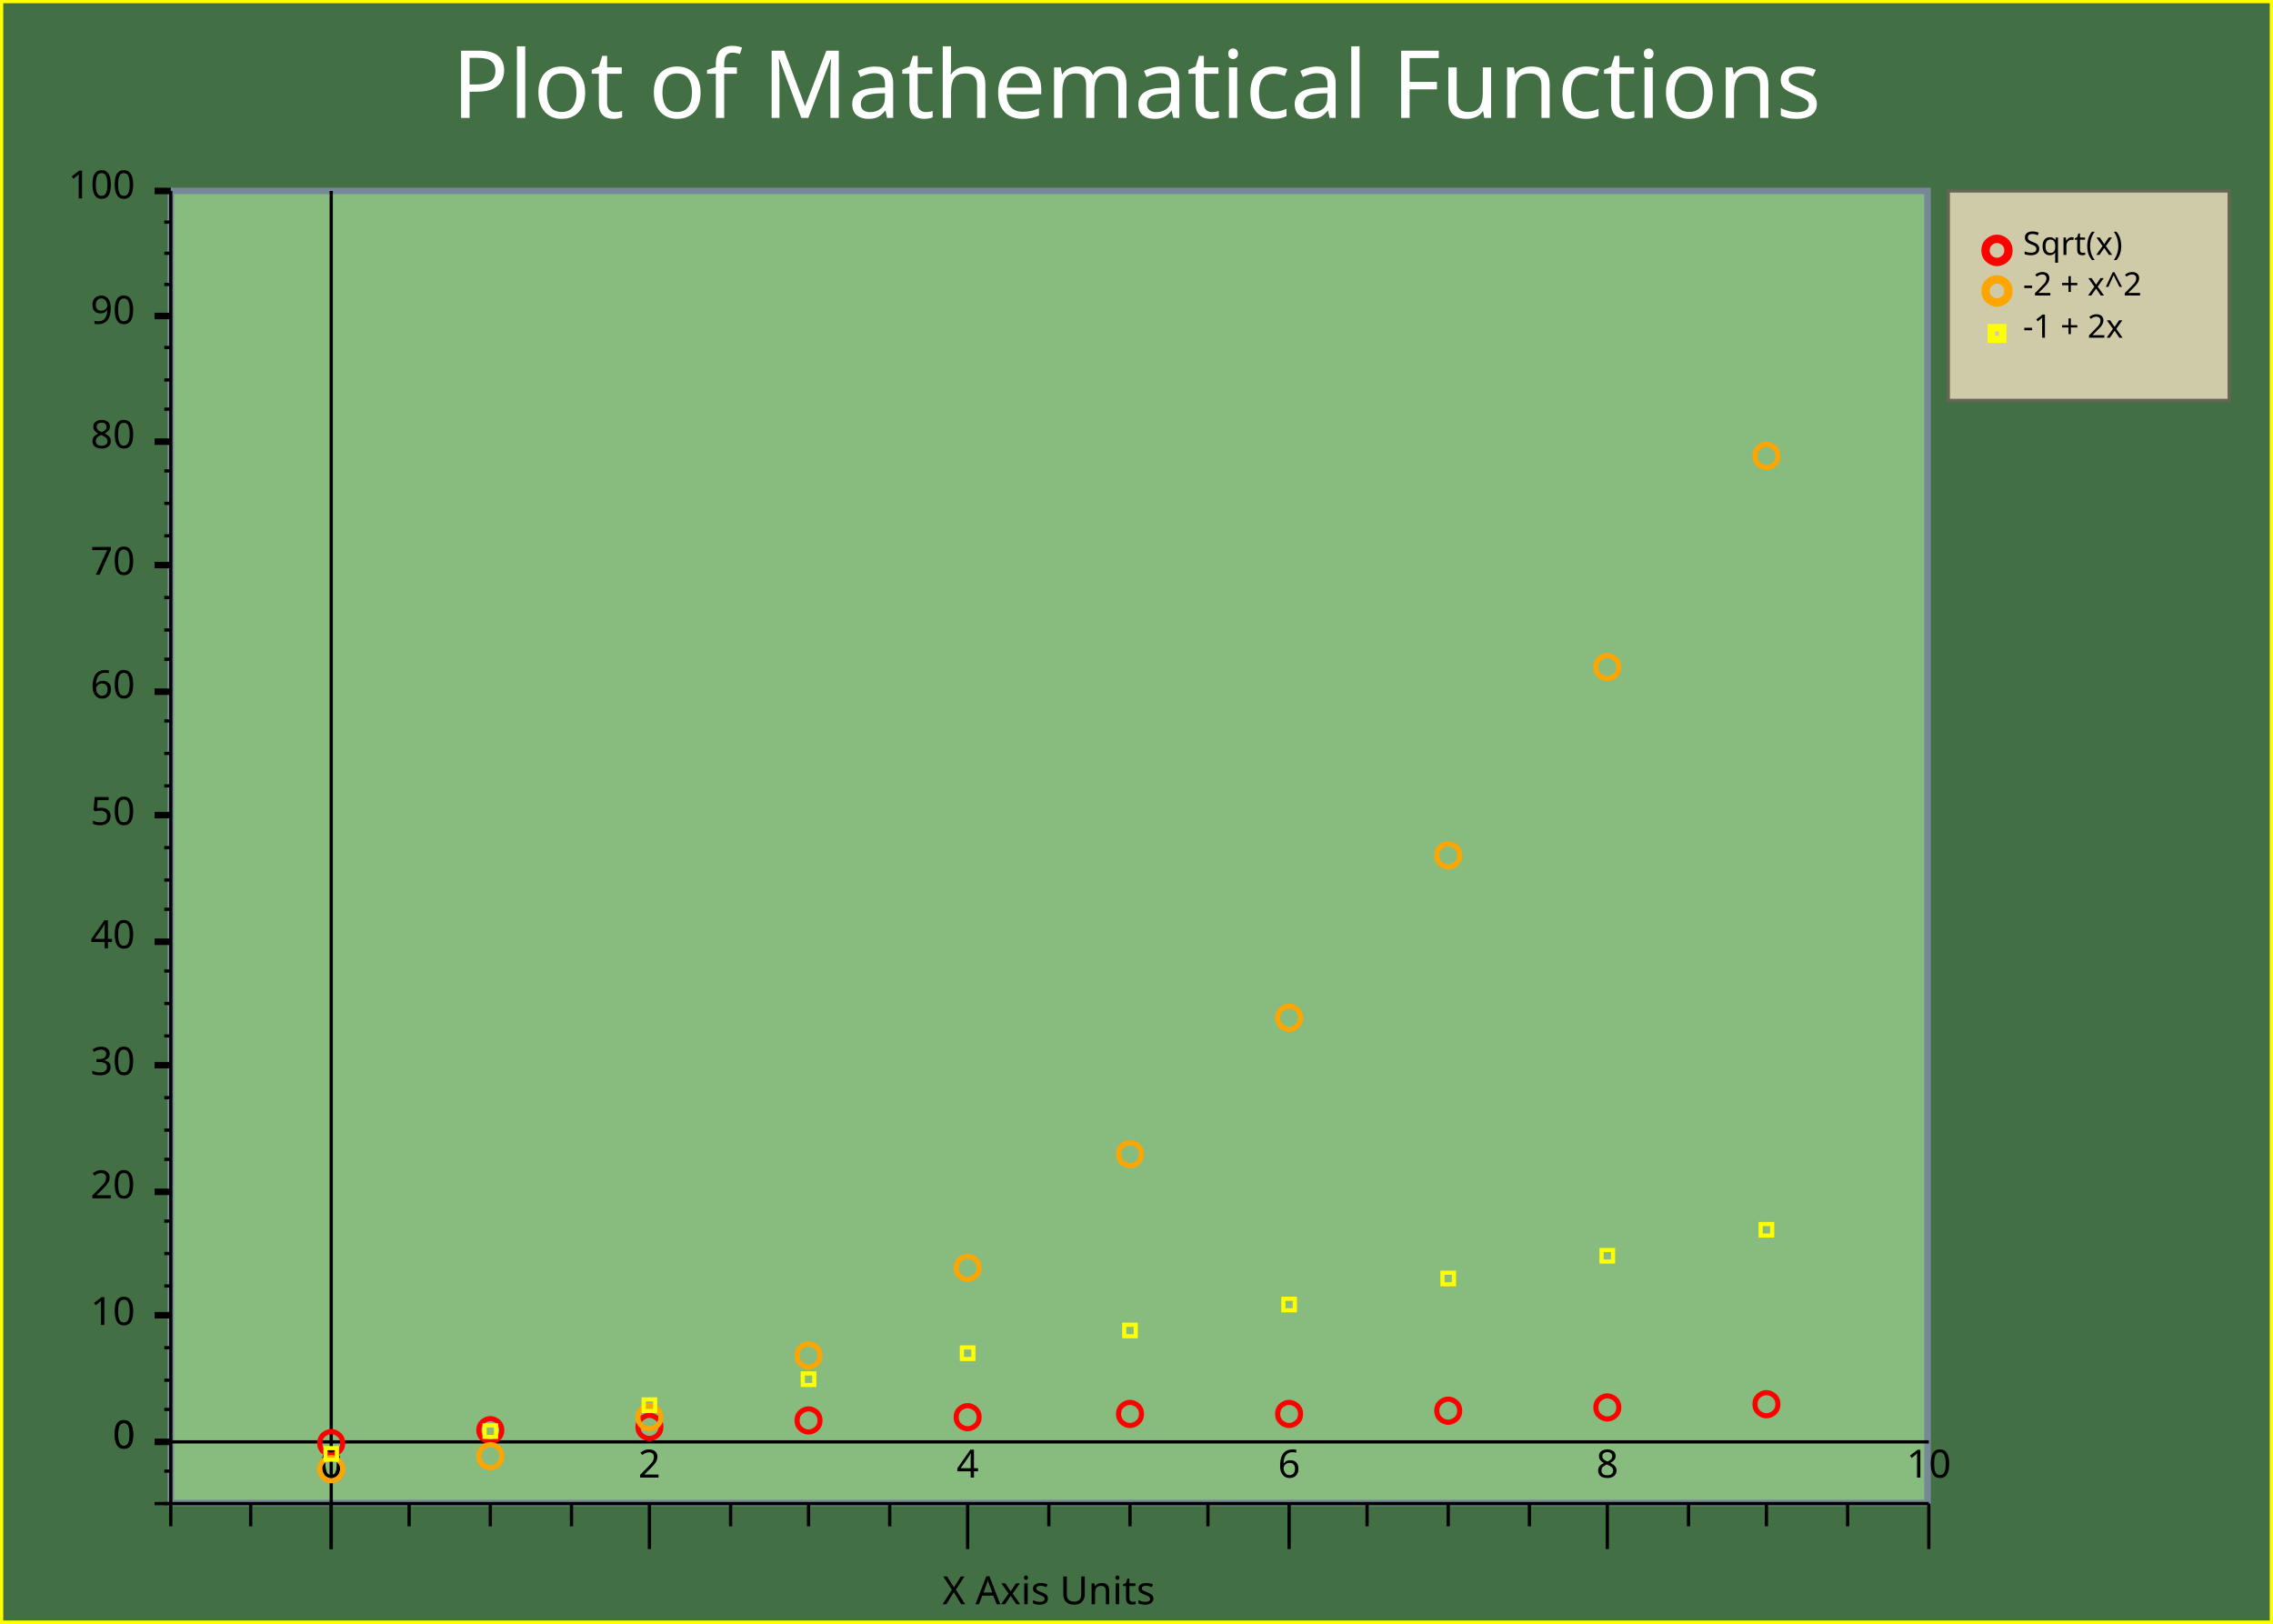
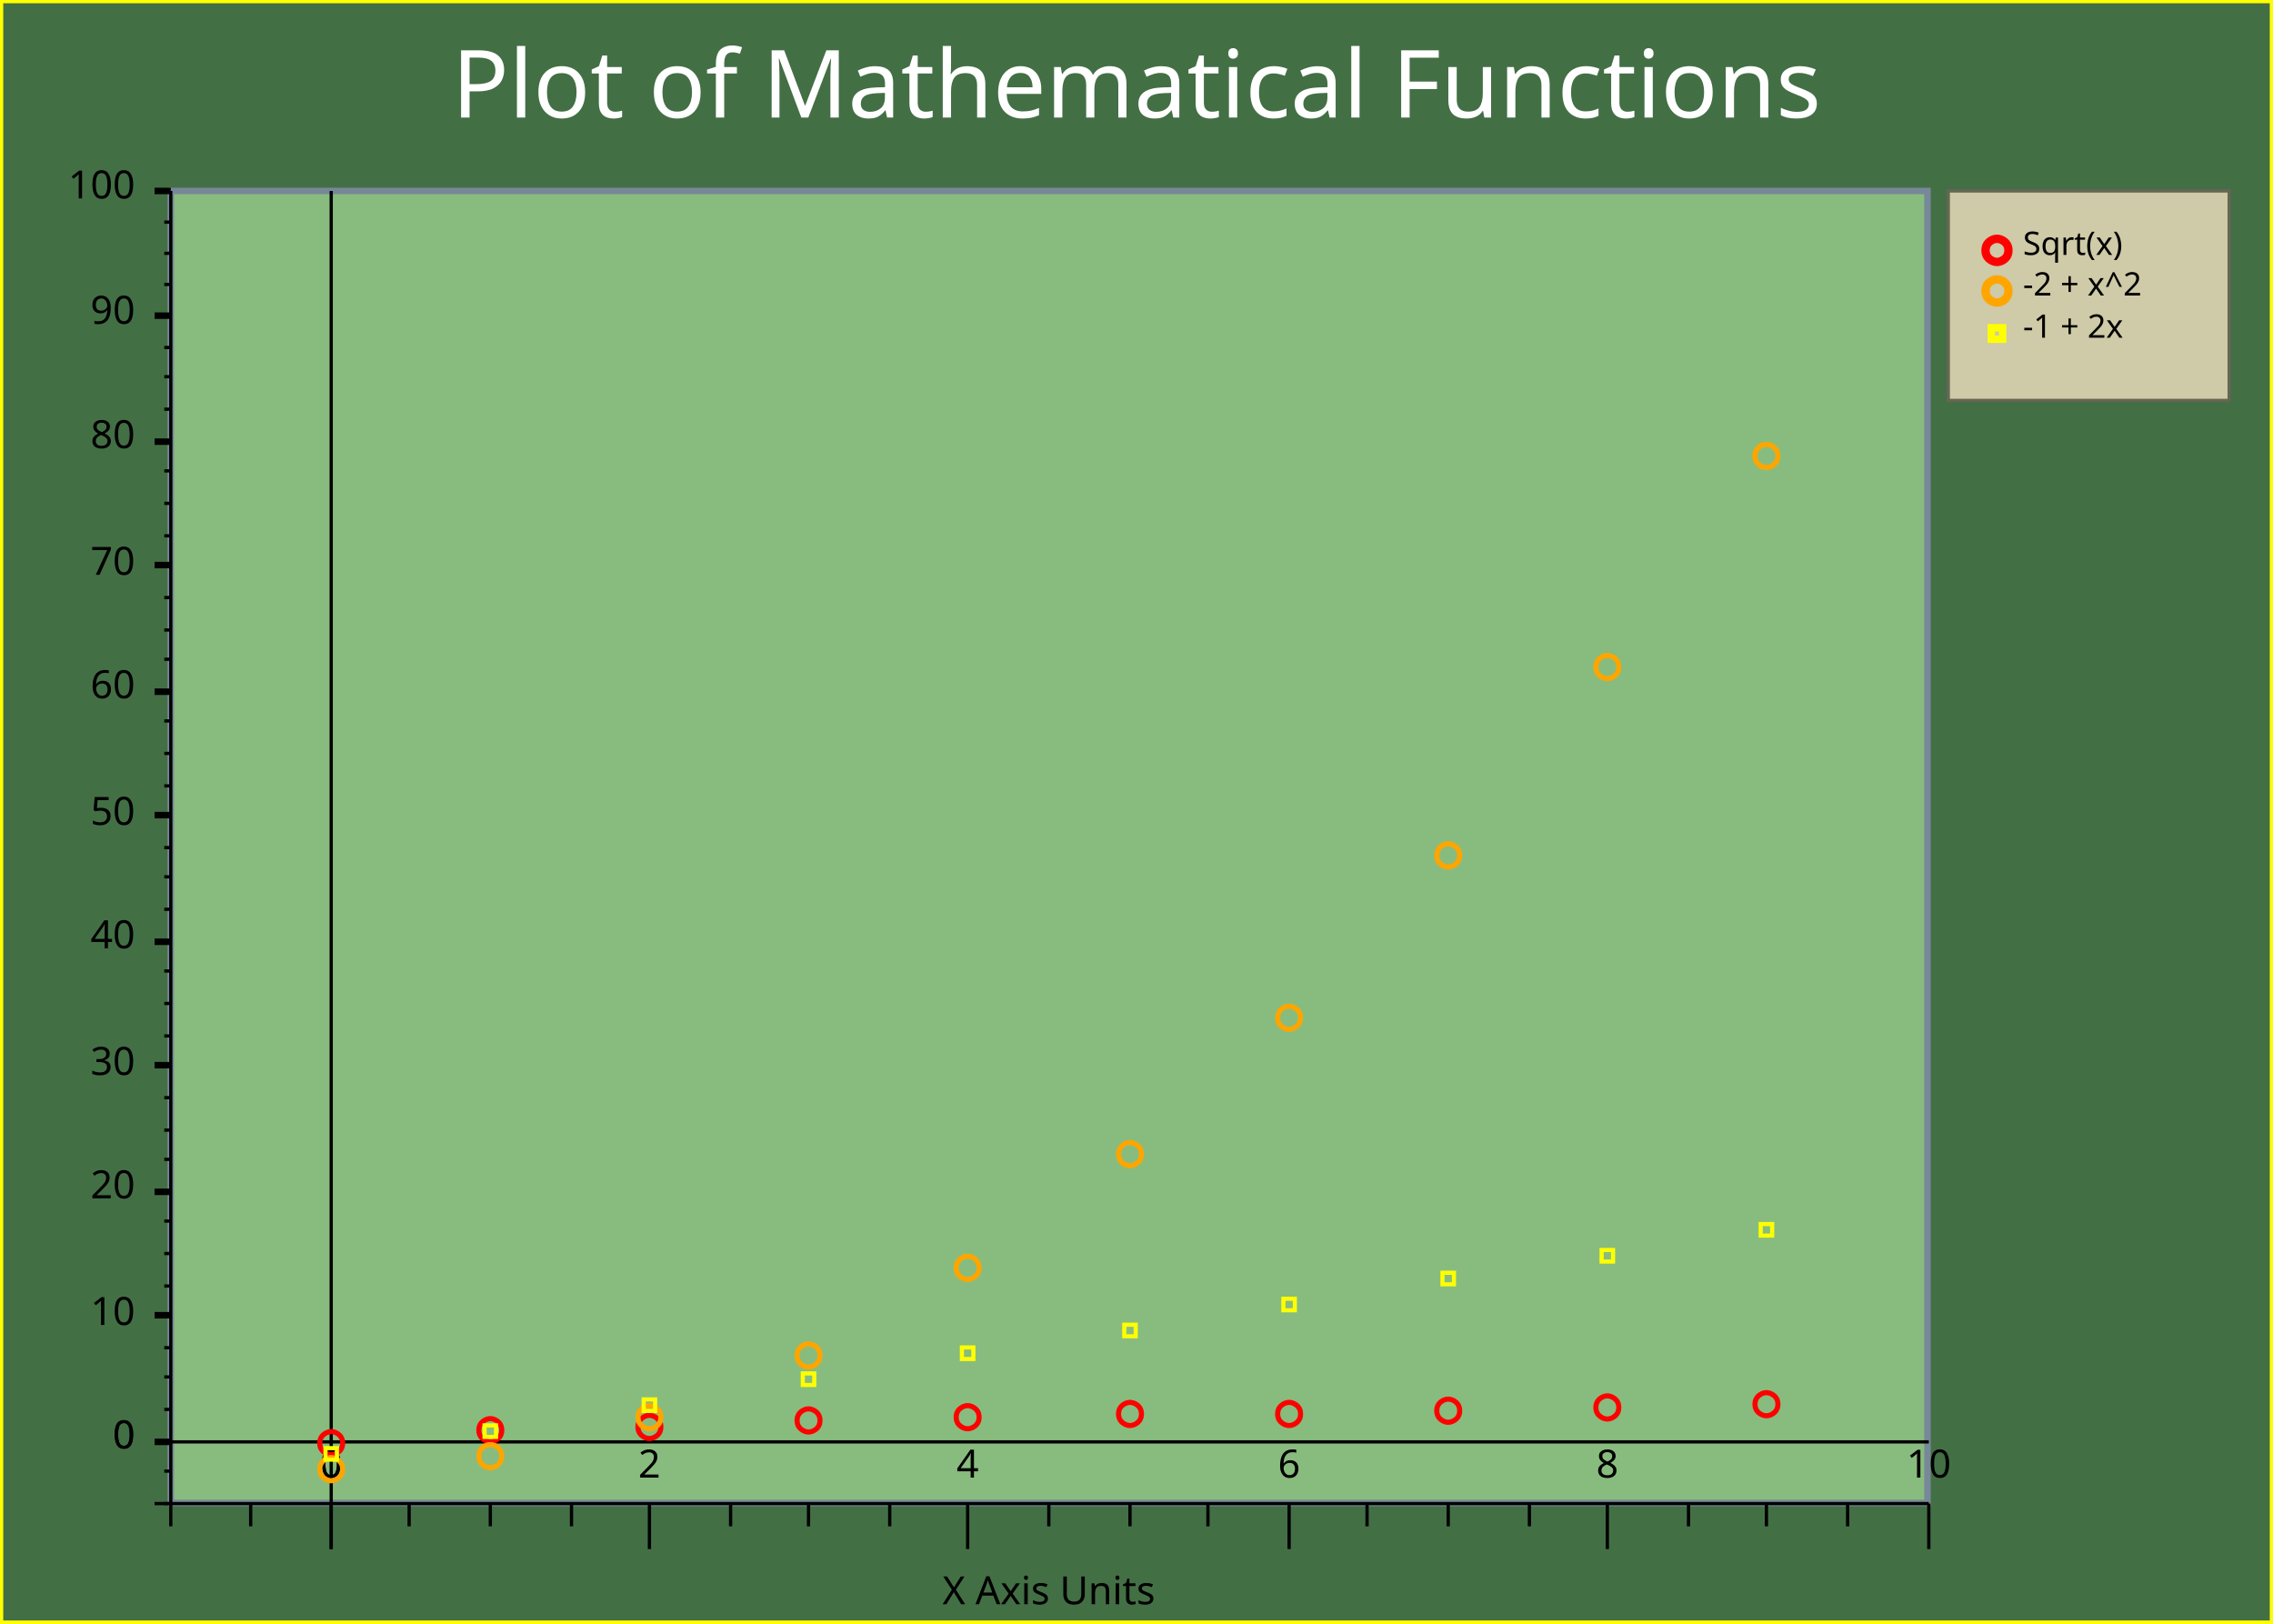
<svg xmlns="http://www.w3.org/2000/svg" width="700" height="500" version="1.1">
  <clipPath id="plot_window">
    <rect x="53.6" y="59.8" width="539" height="402" />
  </clipPath>
  <g id="imageBackground" stroke="rgb(255,255,0)" fill="rgb(67,111,69)" stroke-width="2">
    <rect x="0" y="0" width="700" height="500" />
  </g>
  <g id="plotBackground" stroke="rgb(119,136,153)" fill="rgb(136,188,126)" stroke-width="2">
    <rect x="52.6" y="58.8" width="541" height="404" />
  </g>
  <g id="yMinorGrid" stroke="rgb(200,220,255)" stroke-width="0.5" />
  <g id="yMajorGrid" stroke="rgb(200,220,255)" stroke-width="1" />
  <g id="xMinorGrid" stroke="rgb(200,220,255)" stroke-width="0.5" />
  <g id="xMajorGrid" stroke="rgb(200,220,255)" stroke-width="1" />
  <g id="yAxis" stroke="rgb(0,0,0)" stroke-width="1">
    <line x1="102" y1="58.8" x2="102" y2="477" />
    <line x1="52.6" y1="58.8" x2="52.6" y2="463" />
  </g>
  <g id="xAxis" stroke="rgb(0,0,0)" stroke-width="1">
    <line x1="47.6" y1="444" x2="594" y2="444" />
    <line x1="47.6" y1="463" x2="594" y2="463" />
  </g>
  <g id="yMinorTicks" stroke="rgb(0,0,0)" stroke-width="1">
-     <path d="M50.6,434 L52.6,434 M50.6,425 L52.6,425 M50.6,415 L52.6,415 M50.6,396 L52.6,396 M50.6,386 L52.6,386 M50.6,376 L52.6,376 M50.6,357 L52.6,357 M50.6,348 L52.6,348 M50.6,338 L52.6,338 M50.6,319 L52.6,319 M50.6,309 L52.6,309 M50.6,299 L52.6,299 M50.6,280 L52.6,280 M50.6,271 L52.6,271 M50.6,261 L52.6,261 M50.6,242 L52.6,242 M50.6,232 L52.6,232 M50.6,222 L52.6,222 M50.6,203 L52.6,203 M50.6,194 L52.6,194 M50.6,184 L52.6,184 M50.6,165 L52.6,165 M50.6,155 L52.6,155 M50.6,145 L52.6,145 M50.6,126 L52.6,126 M50.6,117 L52.6,117 M50.6,107 L52.6,107 M50.6,87.6 L52.6,87.6 M50.6,78 L52.6,78 M50.6,68.4 L52.6,68.4 M50.6,444 L52.6,444 M50.6,453 L52.6,453 M50.6,463 L52.6,463 " fill="none" />
+     <path d="M50.6,434 L52.6,434 M50.6,424 L52.6,424 M50.6,415 L52.6,415 M50.6,396 L52.6,396 M50.6,386 L52.6,386 M50.6,376 L52.6,376 M50.6,357 L52.6,357 M50.6,348 L52.6,348 M50.6,338 L52.6,338 M50.6,319 L52.6,319 M50.6,309 L52.6,309 M50.6,299 L52.6,299 M50.6,280 L52.6,280 M50.6,270 L52.6,270 M50.6,261 L52.6,261 M50.6,242 L52.6,242 M50.6,232 L52.6,232 M50.6,222 L52.6,222 M50.6,203 L52.6,203 M50.6,194 L52.6,194 M50.6,184 L52.6,184 M50.6,165 L52.6,165 M50.6,155 L52.6,155 M50.6,145 L52.6,145 M50.6,126 L52.6,126 M50.6,116 L52.6,116 M50.6,107 L52.6,107 M50.6,87.6 L52.6,87.6 M50.6,78 L52.6,78 M50.6,68.4 L52.6,68.4 M50.6,444 L52.6,444 M50.6,453 L52.6,453 M50.6,463 L52.6,463 " fill="none" />
  </g>
  <g id="xMinorTicks" stroke="rgb(0,0,0)" stroke-width="1">
    <path d="M126,463 L126,470 M151,463 L151,470 M176,463 L176,470 M225,463 L225,470 M249,463 L249,470 M274,463 L274,470 M323,463 L323,470 M348,463 L348,470 M372,463 L372,470 M421,463 L421,470 M446,463 L446,470 M471,463 L471,470 M520,463 L520,470 M544,463 L544,470 M569,463 L569,470 M77.2,463 L77.2,470 M52.6,463 L52.6,470 " fill="none" />
  </g>
  <g id="yMajorTicks" stroke="rgb(0,0,0)" stroke-width="2">
-     <path d="M47.6,444 L52.6,444 M47.6,405 L52.6,405 M47.6,367 L52.6,367 M47.6,328 L52.6,328 M47.6,290 L52.6,290 M47.6,251 L52.6,251 M47.6,213 L52.6,213 M47.6,174 L52.6,174 M47.6,136 L52.6,136 M47.6,97.3 L52.6,97.3 M47.6,58.8 L52.6,58.8 M47.6,444 L52.6,444 " fill="none" />
+     <path d="M47.6,444 L52.6,444 M47.6,405 L52.6,405 M47.6,367 L52.6,367 M47.6,328 L52.6,328 M47.6,290 L52.6,290 M47.6,251 L52.6,251 M47.6,213 L52.6,213 M47.6,174 L52.6,174 M47.6,136 L52.6,136 M47.6,97.2 L52.6,97.2 M47.6,58.8 L52.6,58.8 M47.6,444 L52.6,444 " fill="none" />
  </g>
  <g id="xMajorTicks" stroke="rgb(0,0,0)" stroke-width="1">
    <path d="M102,463 L102,477 M200,463 L200,477 M298,463 L298,477 M397,463 L397,477 M495,463 L495,477 M594,463 L594,477 M102,463 L102,477 " fill="none" />
  </g>
  <g id="xTicksValues">
    <text x="102" y="455" text-anchor="middle" font-size="12" font-family="Lucida Sans Unicode">0</text>
    <text x="200" y="455" text-anchor="middle" font-size="12" font-family="Lucida Sans Unicode">2</text>
    <text x="298" y="455" text-anchor="middle" font-size="12" font-family="Lucida Sans Unicode">4</text>
    <text x="397" y="455" text-anchor="middle" font-size="12" font-family="Lucida Sans Unicode">6</text>
    <text x="495" y="455" text-anchor="middle" font-size="12" font-family="Lucida Sans Unicode">8</text>
    <text x="594" y="455" text-anchor="middle" font-size="12" font-family="Lucida Sans Unicode">10</text>
    <text x="102" y="455" text-anchor="middle" font-size="12" font-family="Lucida Sans Unicode">0</text>
  </g>
  <g id="yTicksValues">
    <text x="41.6" y="446" text-anchor="end" font-size="12" font-family="Lucida Sans Unicode">0</text>
    <text x="41.6" y="408" text-anchor="end" font-size="12" font-family="Lucida Sans Unicode">10</text>
    <text x="41.6" y="369" text-anchor="end" font-size="12" font-family="Lucida Sans Unicode">20</text>
    <text x="41.6" y="331" text-anchor="end" font-size="12" font-family="Lucida Sans Unicode">30</text>
    <text x="41.6" y="292" text-anchor="end" font-size="12" font-family="Lucida Sans Unicode">40</text>
    <text x="41.6" y="254" text-anchor="end" font-size="12" font-family="Lucida Sans Unicode">50</text>
    <text x="41.6" y="215" text-anchor="end" font-size="12" font-family="Lucida Sans Unicode">60</text>
    <text x="41.6" y="177" text-anchor="end" font-size="12" font-family="Lucida Sans Unicode">70</text>
    <text x="41.6" y="138" text-anchor="end" font-size="12" font-family="Lucida Sans Unicode">80</text>
    <text x="41.6" y="99.7" text-anchor="end" font-size="12" font-family="Lucida Sans Unicode">90</text>
    <text x="41.6" y="61.1" text-anchor="end" font-size="12" font-family="Lucida Sans Unicode">100</text>
    <text x="41.6" y="446" text-anchor="end" font-size="12" font-family="Lucida Sans Unicode">0</text>
  </g>
  <g id="yLabel">
    <text x="14.9" y="261" text-anchor="middle" transform="rotate(-90 14.9 261 )" font-size="14" font-family="Lucida Sans Unicode" />
  </g>
  <g id="xLabel">
    <text x="323" y="494" text-anchor="middle" font-size="12" font-family="Lucida Sans Unicode">X Axis Units</text>
  </g>
  <g id="plotPoints" clip-path="url(#plot_window)">
    <g stroke="rgb(255,0,0)" fill="rgb(255,255,255)">
      <text x="102" y="447" text-anchor="middle" font-size="10" font-family="Lucida Sans Unicode">○</text>
      <text x="151" y="443" text-anchor="middle" font-size="10" font-family="Lucida Sans Unicode">○</text>
      <text x="200" y="442" text-anchor="middle" font-size="10" font-family="Lucida Sans Unicode">○</text>
      <text x="249" y="440" text-anchor="middle" font-size="10" font-family="Lucida Sans Unicode">○</text>
      <text x="298" y="439" text-anchor="middle" font-size="10" font-family="Lucida Sans Unicode">○</text>
      <text x="348" y="438" text-anchor="middle" font-size="10" font-family="Lucida Sans Unicode">○</text>
      <text x="397" y="438" text-anchor="middle" font-size="10" font-family="Lucida Sans Unicode">○</text>
      <text x="446" y="437" text-anchor="middle" font-size="10" font-family="Lucida Sans Unicode">○</text>
      <text x="495" y="436" text-anchor="middle" font-size="10" font-family="Lucida Sans Unicode">○</text>
      <text x="544" y="435" text-anchor="middle" font-size="10" font-family="Lucida Sans Unicode">○</text>
    </g>
    <g stroke="rgb(255,165,0)" fill="rgb(255,255,255)">
      <text x="102" y="455" text-anchor="middle" font-size="10" font-family="Lucida Sans Unicode">○</text>
      <text x="151" y="451" text-anchor="middle" font-size="10" font-family="Lucida Sans Unicode">○</text>
      <text x="200" y="439" text-anchor="middle" font-size="10" font-family="Lucida Sans Unicode">○</text>
      <text x="249" y="420" text-anchor="middle" font-size="10" font-family="Lucida Sans Unicode">○</text>
      <text x="298" y="393" text-anchor="middle" font-size="10" font-family="Lucida Sans Unicode">○</text>
      <text x="348" y="358" text-anchor="middle" font-size="10" font-family="Lucida Sans Unicode">○</text>
      <text x="397" y="316" text-anchor="middle" font-size="10" font-family="Lucida Sans Unicode">○</text>
      <text x="446" y="266" text-anchor="middle" font-size="10" font-family="Lucida Sans Unicode">○</text>
      <text x="495" y="208" text-anchor="middle" font-size="10" font-family="Lucida Sans Unicode">○</text>
      <text x="544" y="143" text-anchor="middle" font-size="10" font-family="Lucida Sans Unicode">○</text>
    </g>
    <g stroke="rgb(255,255,0)" fill="rgb(255,255,255)">
      <text x="102" y="449" text-anchor="middle" font-size="5" font-family="Lucida Sans Unicode">□</text>
      <text x="151" y="442" text-anchor="middle" font-size="5" font-family="Lucida Sans Unicode">□</text>
      <text x="200" y="434" text-anchor="middle" font-size="5" font-family="Lucida Sans Unicode">□</text>
      <text x="249" y="426" text-anchor="middle" font-size="5" font-family="Lucida Sans Unicode">□</text>
      <text x="298" y="418" text-anchor="middle" font-size="5" font-family="Lucida Sans Unicode">□</text>
      <text x="348" y="411" text-anchor="middle" font-size="5" font-family="Lucida Sans Unicode">□</text>
      <text x="397" y="403" text-anchor="middle" font-size="5" font-family="Lucida Sans Unicode">□</text>
      <text x="446" y="395" text-anchor="middle" font-size="5" font-family="Lucida Sans Unicode">□</text>
      <text x="495" y="388" text-anchor="middle" font-size="5" font-family="Lucida Sans Unicode">□</text>
      <text x="544" y="380" text-anchor="middle" font-size="5" font-family="Lucida Sans Unicode">□</text>
    </g>
  </g>
  <g id="legendBackground" stroke="rgb(102,102,84)" fill="rgb(207,202,167)" stroke-width="1">
    <rect x="600" y="58.8" width="86.5" height="64.5" />
  </g>
  <g id="legendPoints">
    <g stroke="rgb(255,0,0)" fill="rgb(255,255,255)" stroke-width="2">
      <text x="615" y="79.7" text-anchor="middle" font-size="10" font-family="Lucida Sans Unicode">○</text>
    </g>
    <g stroke="rgb(255,165,0)" fill="rgb(255,255,255)" stroke-width="2">
      <text x="615" y="92.2" text-anchor="middle" font-size="10" font-family="Lucida Sans Unicode">○</text>
    </g>
    <g stroke="rgb(255,255,0)" fill="rgb(255,255,255)" stroke-width="2">
      <text x="615" y="104" text-anchor="middle" font-size="5" font-family="Lucida Sans Unicode">□</text>
    </g>
  </g>
  <g id="legendText">
    <text x="623" y="78.5" font-size="10" font-family="Lucida Sans Unicode" font-weight="normal">Sqrt(x)</text>
    <text x="623" y="91" font-size="10" font-family="Lucida Sans Unicode" font-weight="normal">-2 + x^2</text>
    <text x="623" y="104" font-size="10" font-family="Lucida Sans Unicode" font-weight="normal">-1 + 2x</text>
  </g>
  <g id="title" fill="rgb(255,255,255)">
-     <text x="350" y="36.3" text-anchor="middle" font-size="29" font-family="Lucida Sans Unicode" font-weight="normal">Plot of Mathematical Functions</text>
+     <text x="350" y="36.2" text-anchor="middle" font-size="29" font-family="Lucida Sans Unicode" font-weight="normal">Plot of Mathematical Functions</text>
  </g>
  <g id="plotXValues" />
  <g id="plotYValues" />
</svg>
